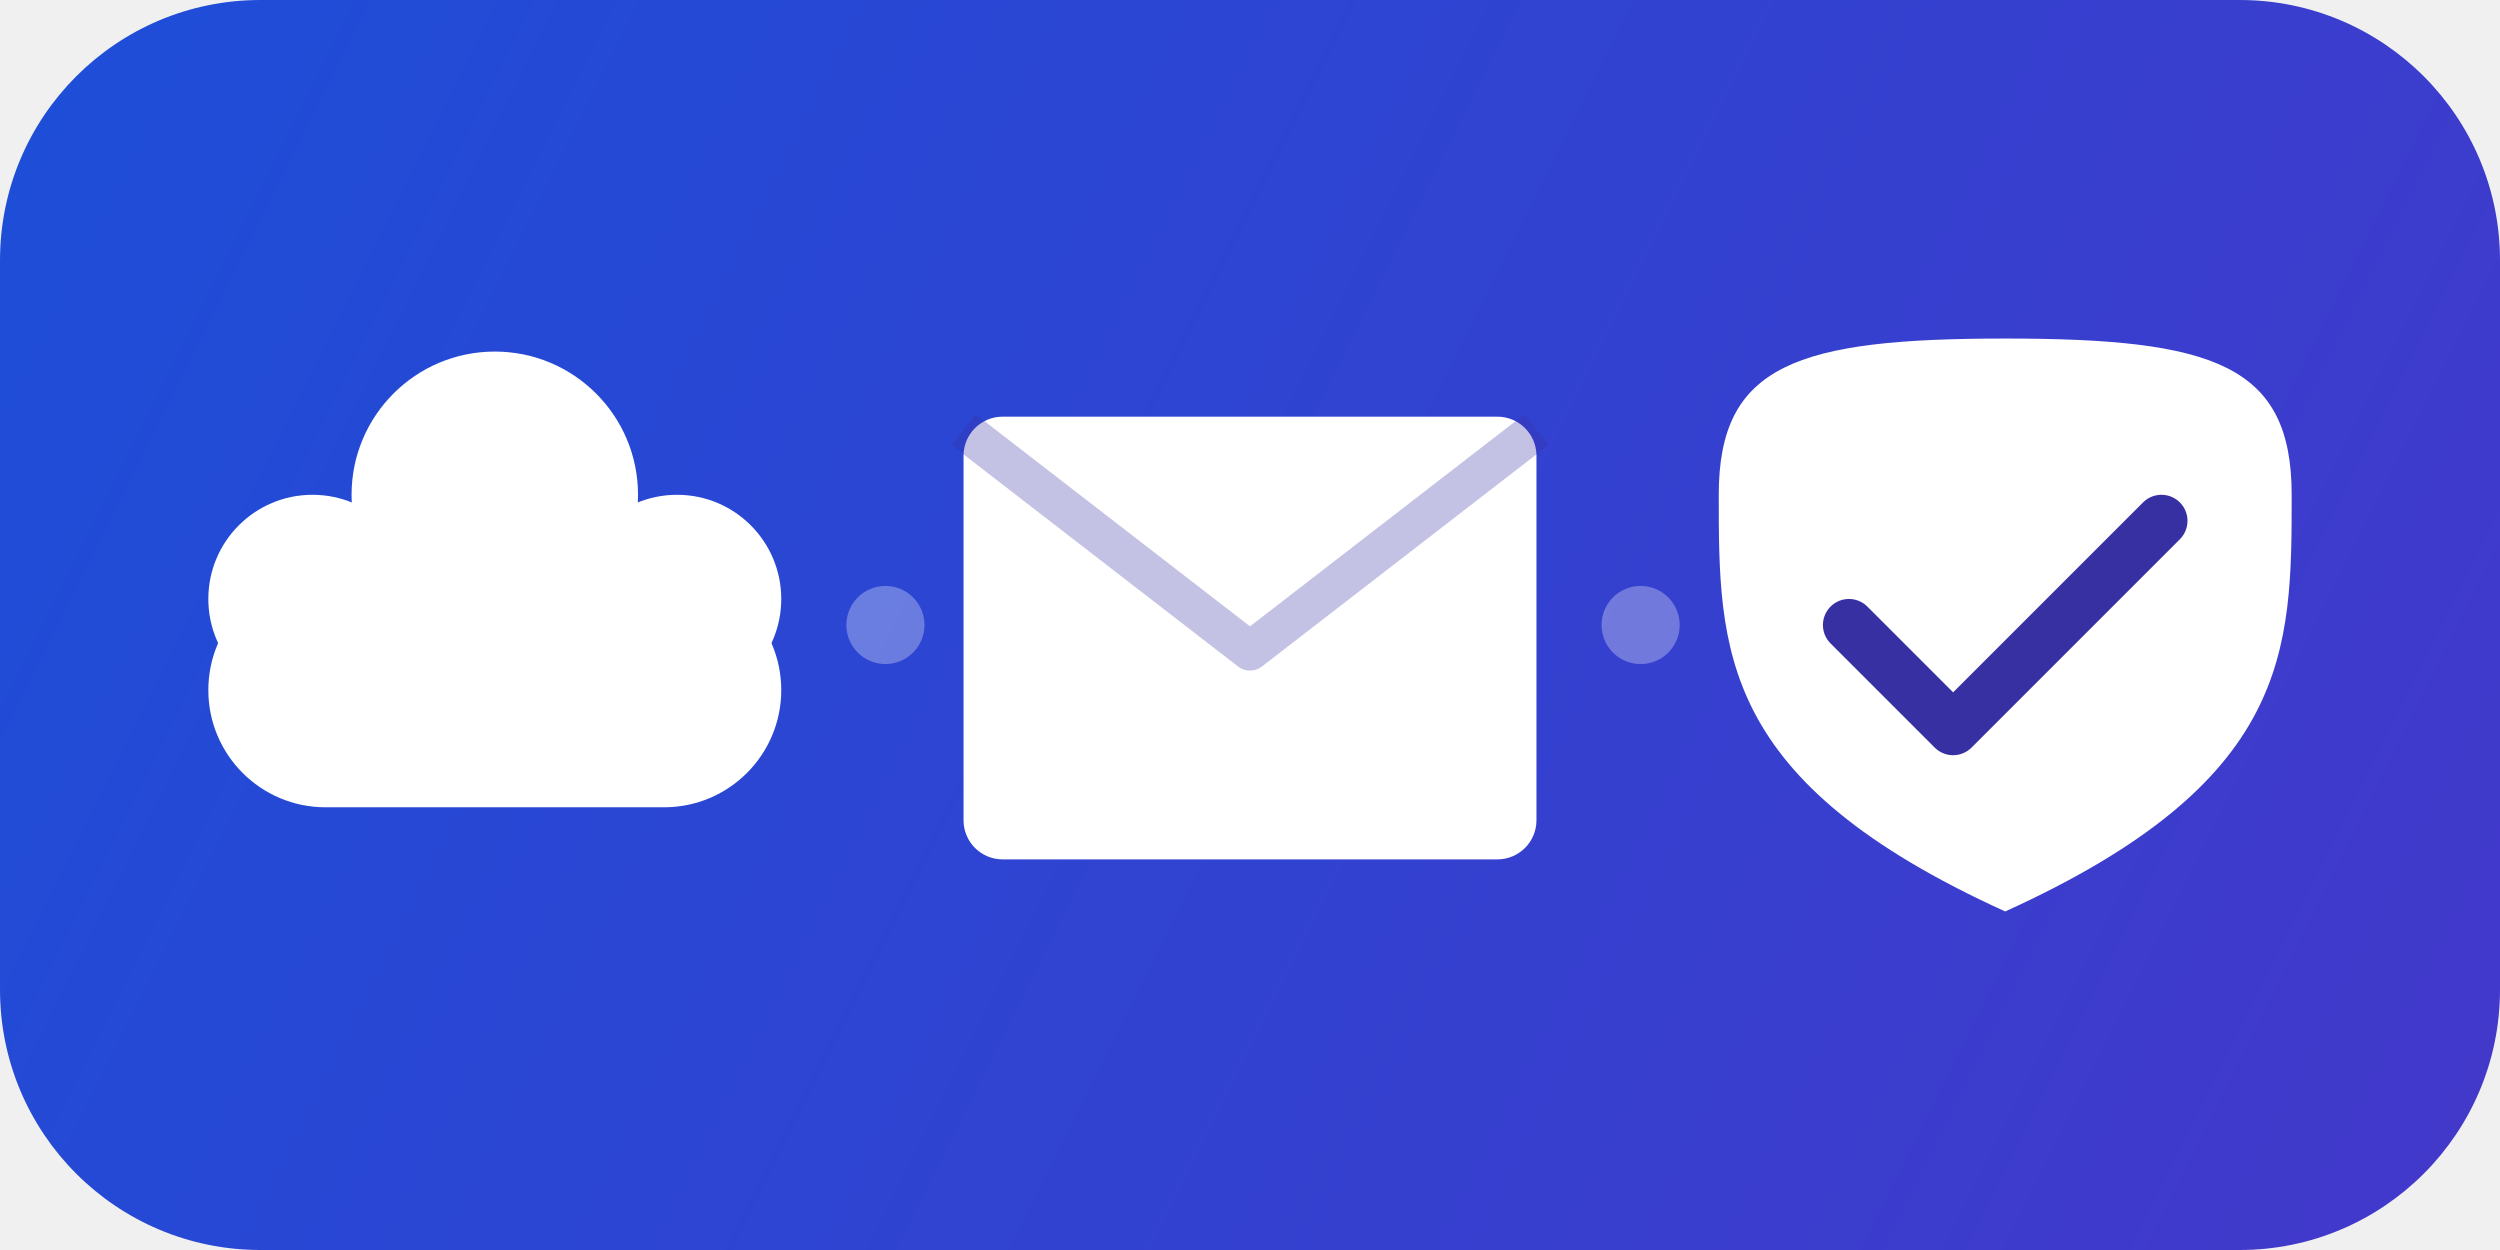
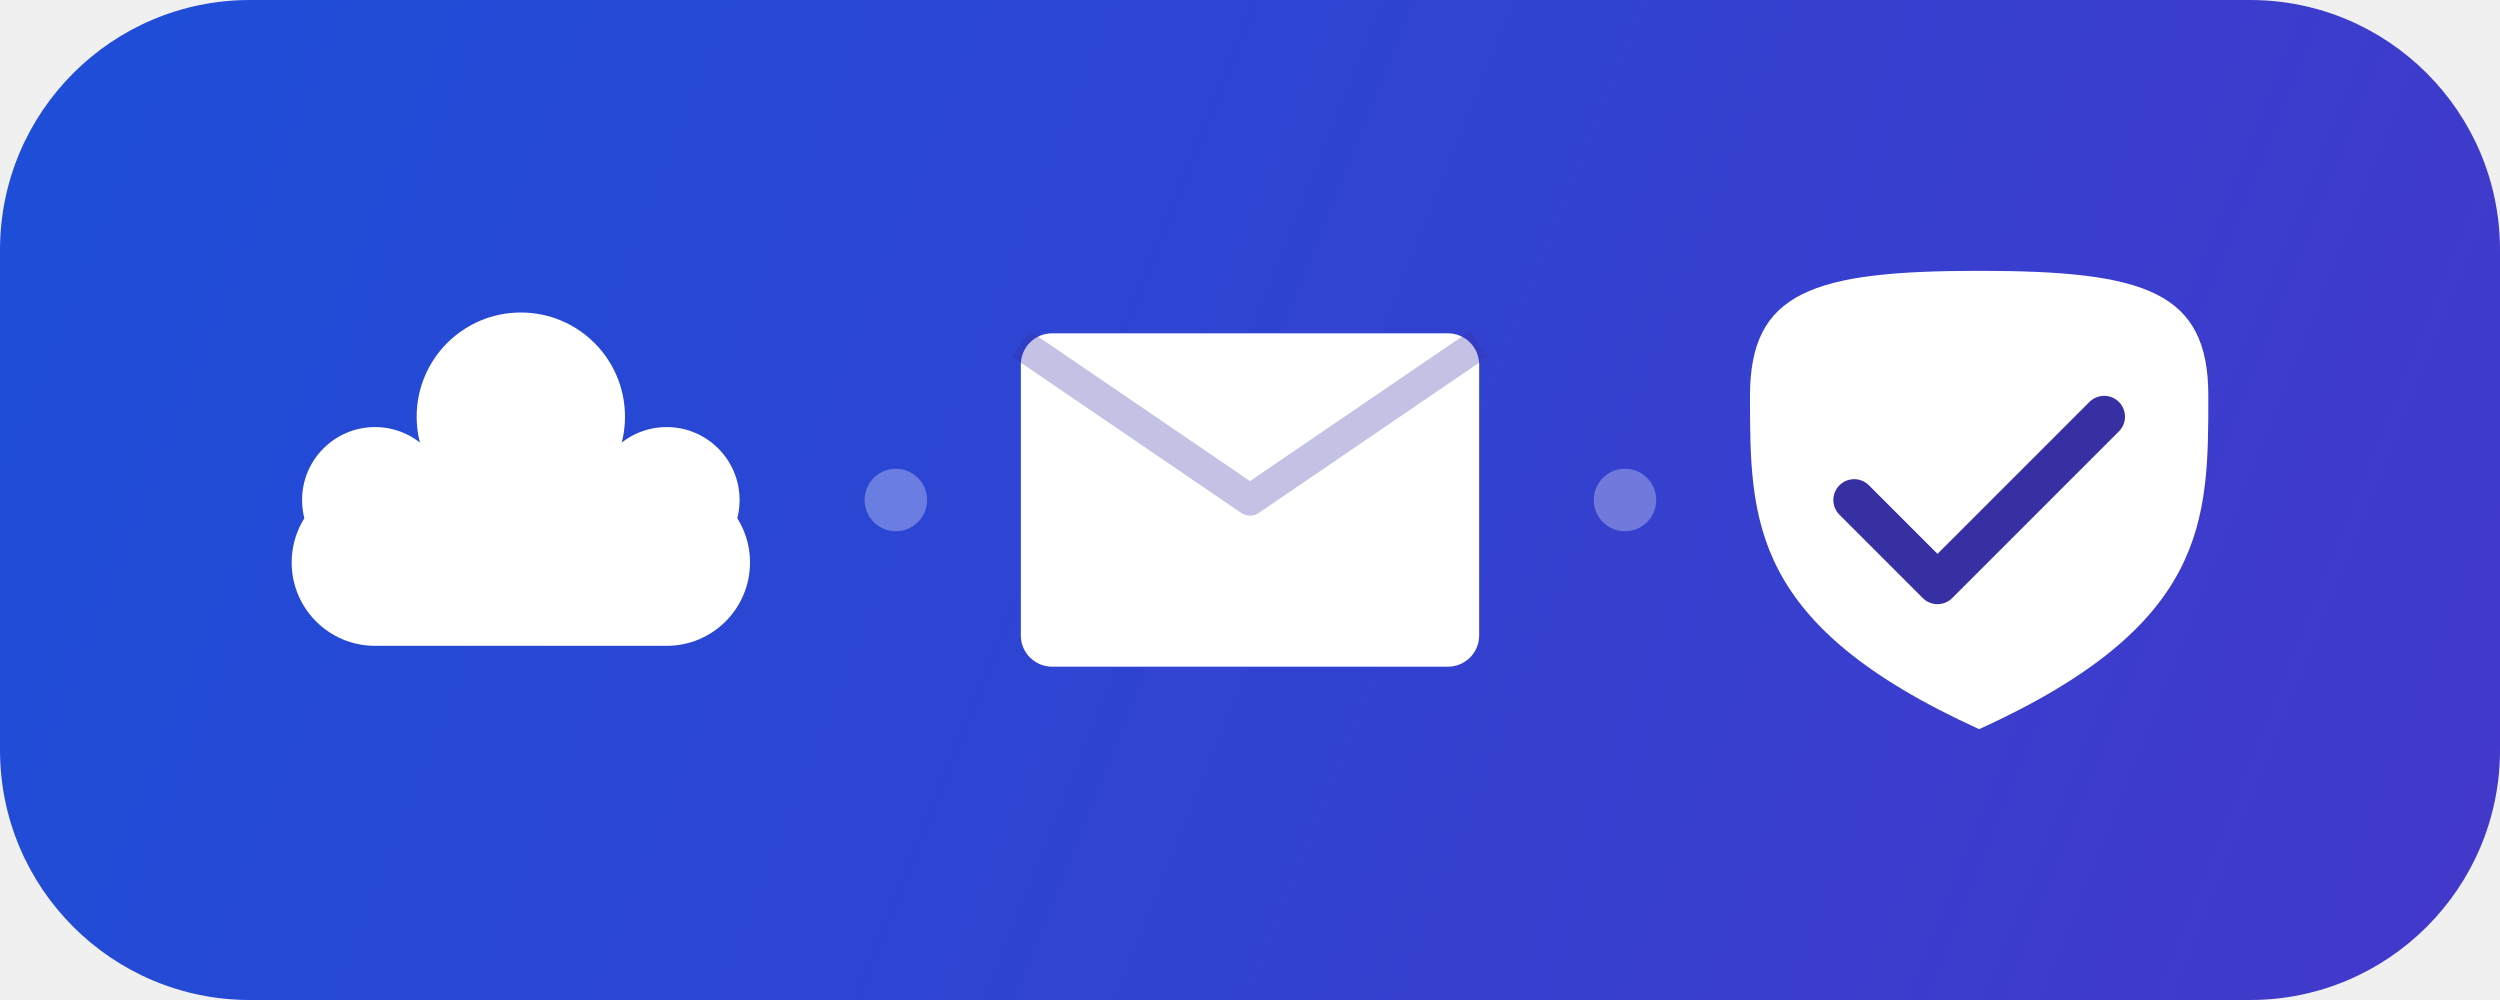
- <svg xmlns="http://www.w3.org/2000/svg" width="96" height="48" viewBox="0 0 96 48" fill="none">
+ <svg xmlns="http://www.w3.org/2000/svg" width="120" height="48" viewBox="0 0 120 48" fill="none">
  <defs>
-     <linearGradient id="bg" x1="0" y1="0" x2="96" y2="48" gradientUnits="userSpaceOnUse">
+     <linearGradient id="bg" x1="0" y1="0" x2="120" y2="48" gradientUnits="userSpaceOnUse">
      <stop stop-color="#1d4ed8" />
      <stop offset="1" stop-color="#4338ca" />
    </linearGradient>
  </defs>
-   <rect width="96" height="48" rx="10" fill="url(#bg)" />
+   <rect width="120" height="48" rx="12" fill="url(#bg)" />
  <g fill="white">
-     <circle cx="19" cy="19" r="5.5" />
-     <circle cx="12" cy="23" r="4" />
-     <circle cx="26" cy="23" r="4" />
-     <rect x="8" y="22" width="22" height="9" rx="4.5" />
+     <circle cx="25" cy="20" r="5" />
+     <circle cx="18" cy="24" r="3.5" />
+     <circle cx="32" cy="24" r="3.5" />
+     <rect x="14" y="23" width="22" height="8" rx="4" />
  </g>
-   <circle cx="34" cy="24" r="1.5" fill="white" opacity="0.3" />
-   <rect x="37" y="16" width="22" height="17" rx="1.5" fill="white" />
-   <path d="M37,16.5 L48,25 L59,16.5" fill="none" stroke="#3730a3" stroke-opacity="0.3" stroke-width="1.5" stroke-linejoin="round" />
-   <circle cx="63" cy="24" r="1.5" fill="white" opacity="0.3" />
-   <path d="M77,35 C66,30 66,25 66,19 C66,14 69,13 77,13 C85,13 88,14 88,19 C88,25 88,30 77,35 Z" fill="white" />
-   <path d="M71,24 L75,28 L83,20" fill="none" stroke="#3730a3" stroke-width="2" stroke-linecap="round" stroke-linejoin="round" />
+   <circle cx="43" cy="24" r="1.5" fill="white" opacity="0.3" />
+   <rect x="49" y="16" width="22" height="16" rx="1.5" fill="white" />
+   <path d="M49,16.5 L60,24 L71,16.5" fill="none" stroke="#3730a3" stroke-opacity="0.3" stroke-width="1.5" stroke-linejoin="round" />
+   <circle cx="78" cy="24" r="1.5" fill="white" opacity="0.3" />
+   <path d="M95,35 C84,30 84,25 84,19 C84,14 87,13 95,13 C103,13 106,14 106,19 C106,25 106,30 95,35 Z" fill="white" />
+   <path d="M89,24 L93,28 L101,20" fill="none" stroke="#3730a3" stroke-width="2" stroke-linecap="round" stroke-linejoin="round" />
</svg>
